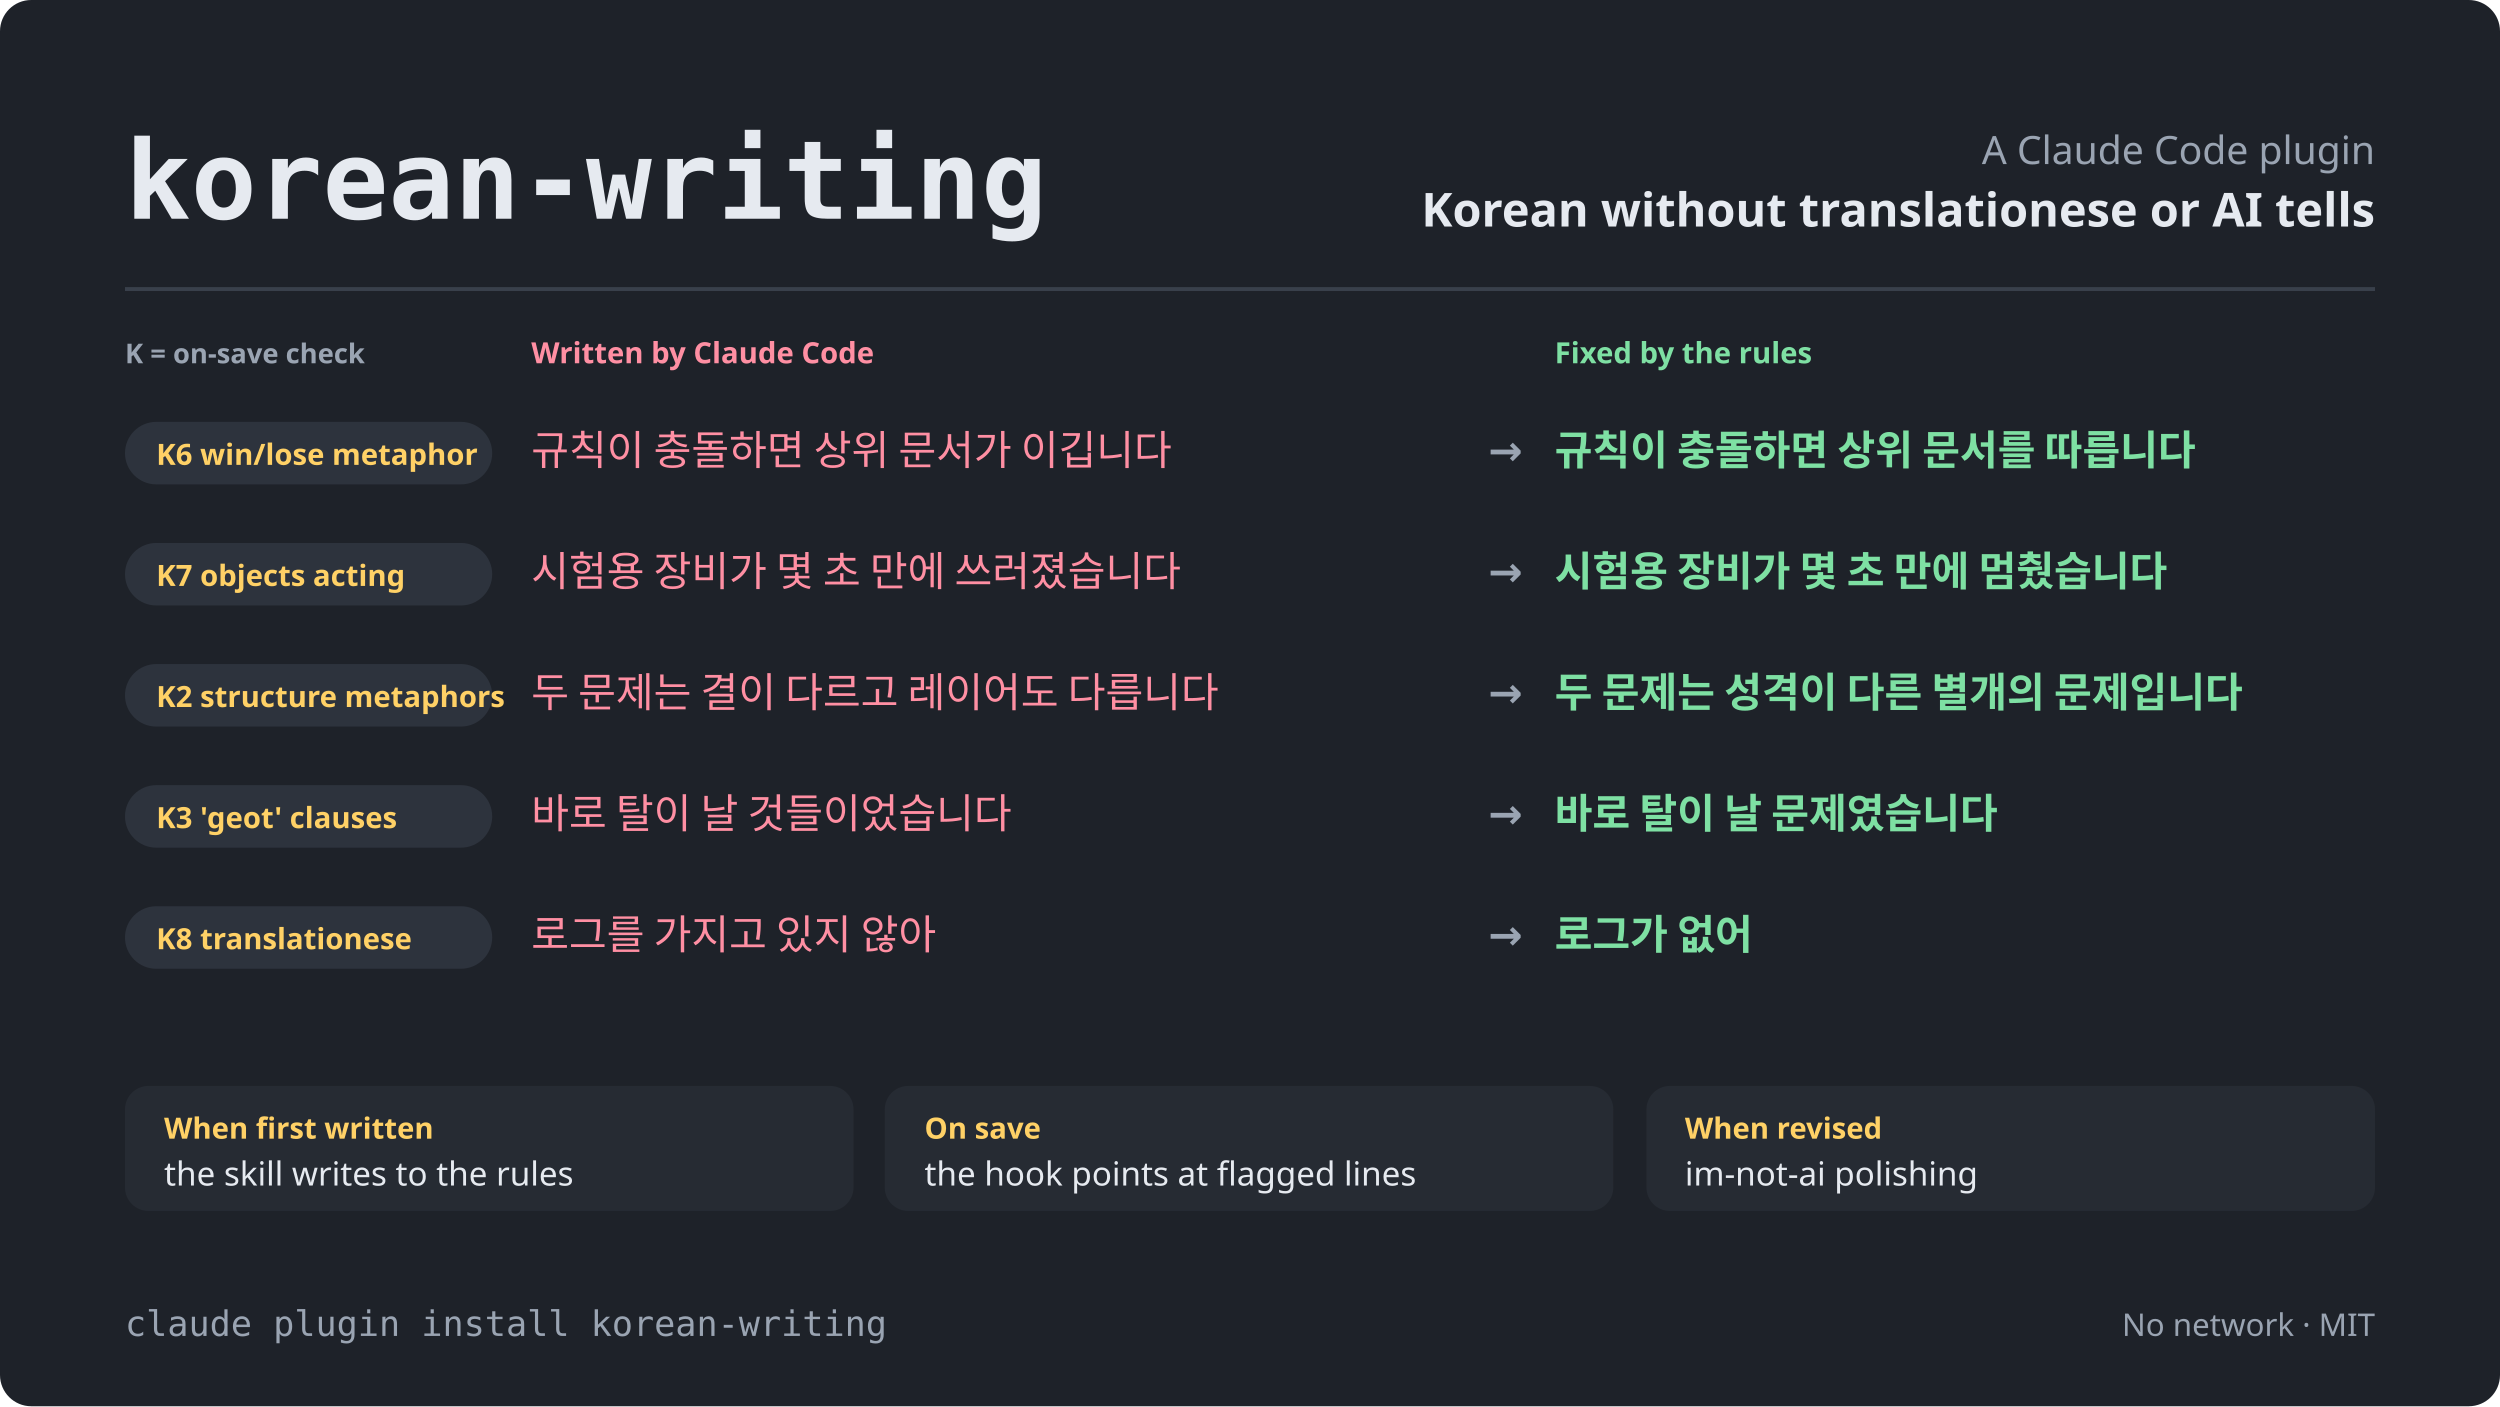
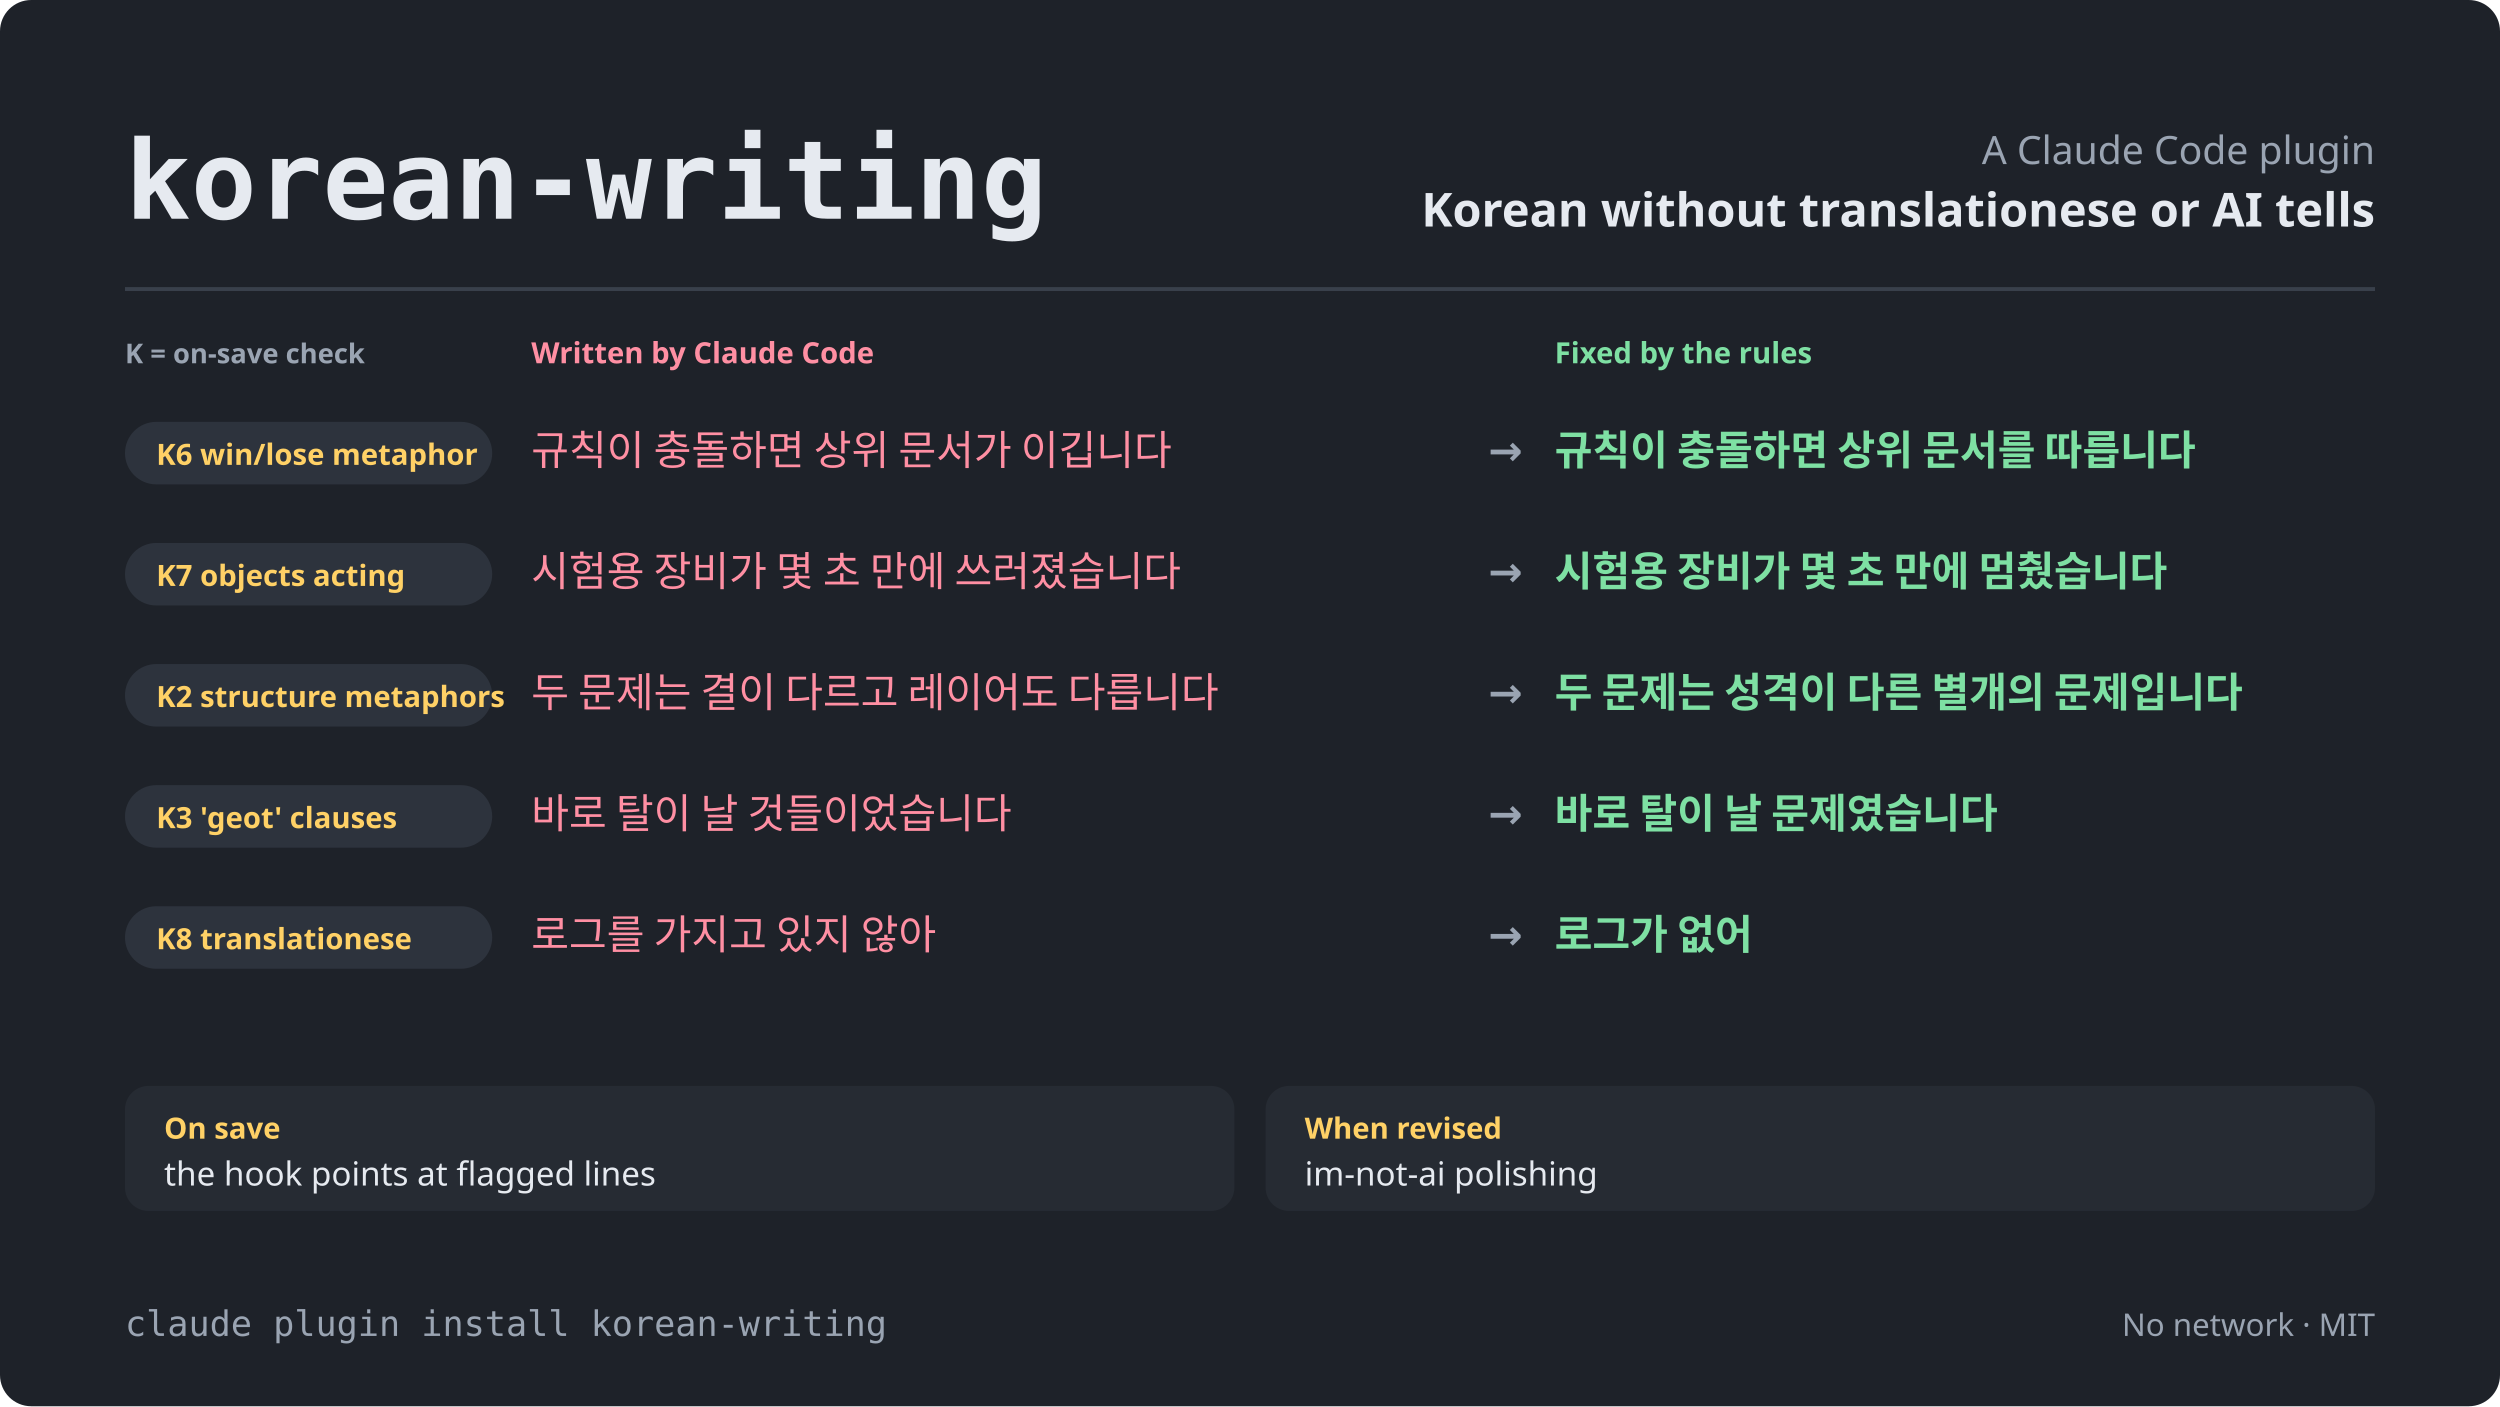
<svg xmlns="http://www.w3.org/2000/svg" width="1280" height="720" viewBox="0 0 1280 720">
  <rect width="1280" height="720" rx="16" fill="#1e2229" />
  <text x="64" y="112" font-family="'SF Mono', Menlo, Consolas, monospace" font-size="56" font-weight="700" fill="#e6eaf0" text-anchor="start">korean-writing</text>
  <text x="1216" y="84" font-family="'Apple SD Gothic Neo', 'Noto Sans KR', 'Malgun Gothic', sans-serif" font-size="20" font-weight="400" fill="#9aa4b2" text-anchor="end">A Claude Code plugin</text>
  <text x="1216" y="116" font-family="'Apple SD Gothic Neo', 'Noto Sans KR', 'Malgun Gothic', sans-serif" font-size="24" font-weight="700" fill="#e6eaf0" text-anchor="end">Korean without translationese or AI tells</text>
  <line x1="64" y1="148" x2="1216" y2="148" stroke="#39404b" stroke-width="2" />
  <text x="64" y="186" font-family="'Apple SD Gothic Neo', 'Noto Sans KR', 'Malgun Gothic', sans-serif" font-size="14" font-weight="700" fill="#9aa4b2" text-anchor="start">K = on-save check</text>
  <text x="272" y="186" font-family="'Apple SD Gothic Neo', 'Noto Sans KR', 'Malgun Gothic', sans-serif" font-size="15" font-weight="700" fill="#ff8fa3" text-anchor="start">Written by Claude Code</text>
  <text x="796" y="186" font-family="'Apple SD Gothic Neo', 'Noto Sans KR', 'Malgun Gothic', sans-serif" font-size="15" font-weight="700" fill="#7ee0a3" text-anchor="start">Fixed by the rules</text>
  <rect x="64" y="216" width="188" height="32" rx="16" fill="#2d333d" />
  <text x="80" y="238" font-family="'Apple SD Gothic Neo', 'Noto Sans KR', 'Malgun Gothic', sans-serif" font-size="15" font-weight="700" fill="#ffd166" text-anchor="start">K6 win/lose metaphor</text>
  <text x="272" y="238" font-family="'Apple SD Gothic Neo', 'Noto Sans KR', 'Malgun Gothic', sans-serif" font-size="21" font-weight="400" fill="#ff8fa3" text-anchor="start">규칙이 충돌하면 상위 문서가 이깁니다</text>
  <text x="762" y="238" font-family="'Apple SD Gothic Neo', 'Noto Sans KR', 'Malgun Gothic', sans-serif" font-size="21" font-weight="700" fill="#9aa4b2" text-anchor="start">→</text>
  <text x="796" y="238" font-family="'Apple SD Gothic Neo', 'Noto Sans KR', 'Malgun Gothic', sans-serif" font-size="21" font-weight="700" fill="#7ee0a3" text-anchor="start">규칙이 충돌하면 상위 문서를 따릅니다</text>
  <rect x="64" y="278" width="188" height="32" rx="16" fill="#2d333d" />
  <text x="80" y="300" font-family="'Apple SD Gothic Neo', 'Noto Sans KR', 'Malgun Gothic', sans-serif" font-size="15" font-weight="700" fill="#ffd166" text-anchor="start">K7 objects acting</text>
  <text x="272" y="300" font-family="'Apple SD Gothic Neo', 'Noto Sans KR', 'Malgun Gothic', sans-serif" font-size="21" font-weight="400" fill="#ff8fa3" text-anchor="start">시험용 장비가 몇 초 만에 쓰러졌습니다</text>
  <text x="762" y="300" font-family="'Apple SD Gothic Neo', 'Noto Sans KR', 'Malgun Gothic', sans-serif" font-size="21" font-weight="700" fill="#9aa4b2" text-anchor="start">→</text>
  <text x="796" y="300" font-family="'Apple SD Gothic Neo', 'Noto Sans KR', 'Malgun Gothic', sans-serif" font-size="21" font-weight="700" fill="#7ee0a3" text-anchor="start">시험용 장비가 몇 초 만에 멈췄습니다</text>
  <rect x="64" y="340" width="188" height="32" rx="16" fill="#2d333d" />
  <text x="80" y="362" font-family="'Apple SD Gothic Neo', 'Noto Sans KR', 'Malgun Gothic', sans-serif" font-size="15" font-weight="700" fill="#ffd166" text-anchor="start">K2 structure metaphors</text>
  <text x="272" y="362" font-family="'Apple SD Gothic Neo', 'Noto Sans KR', 'Malgun Gothic', sans-serif" font-size="21" font-weight="400" fill="#ff8fa3" text-anchor="start">두 문제는 결이 다르고 레이어도 다릅니다</text>
  <text x="762" y="362" font-family="'Apple SD Gothic Neo', 'Noto Sans KR', 'Malgun Gothic', sans-serif" font-size="21" font-weight="700" fill="#9aa4b2" text-anchor="start">→</text>
  <text x="796" y="362" font-family="'Apple SD Gothic Neo', 'Noto Sans KR', 'Malgun Gothic', sans-serif" font-size="21" font-weight="700" fill="#7ee0a3" text-anchor="start">두 문제는 성격이 다른 별개의 문제입니다</text>
  <rect x="64" y="402" width="188" height="32" rx="16" fill="#2d333d" />
  <text x="80" y="424" font-family="'Apple SD Gothic Neo', 'Noto Sans KR', 'Malgun Gothic', sans-serif" font-size="15" font-weight="700" fill="#ffd166" text-anchor="start">K3 'geot' clauses</text>
  <text x="272" y="424" font-family="'Apple SD Gothic Neo', 'Noto Sans KR', 'Malgun Gothic', sans-serif" font-size="21" font-weight="400" fill="#ff8fa3" text-anchor="start">바로 탈이 날 것들이었습니다</text>
  <text x="762" y="424" font-family="'Apple SD Gothic Neo', 'Noto Sans KR', 'Malgun Gothic', sans-serif" font-size="21" font-weight="700" fill="#9aa4b2" text-anchor="start">→</text>
  <text x="796" y="424" font-family="'Apple SD Gothic Neo', 'Noto Sans KR', 'Malgun Gothic', sans-serif" font-size="21" font-weight="700" fill="#7ee0a3" text-anchor="start">바로 탈이 날 문제였습니다</text>
  <rect x="64" y="464" width="188" height="32" rx="16" fill="#2d333d" />
  <text x="80" y="486" font-family="'Apple SD Gothic Neo', 'Noto Sans KR', 'Malgun Gothic', sans-serif" font-size="15" font-weight="700" fill="#ffd166" text-anchor="start">K8 translationese</text>
  <text x="272" y="486" font-family="'Apple SD Gothic Neo', 'Noto Sans KR', 'Malgun Gothic', sans-serif" font-size="21" font-weight="400" fill="#ff8fa3" text-anchor="start">로그를 가지고 있지 않아</text>
  <text x="762" y="486" font-family="'Apple SD Gothic Neo', 'Noto Sans KR', 'Malgun Gothic', sans-serif" font-size="21" font-weight="700" fill="#9aa4b2" text-anchor="start">→</text>
  <text x="796" y="486" font-family="'Apple SD Gothic Neo', 'Noto Sans KR', 'Malgun Gothic', sans-serif" font-size="21" font-weight="700" fill="#7ee0a3" text-anchor="start">로그가 없어</text>
-   <rect x="64" y="556" width="373" height="64" rx="12" fill="#262b33" />
-   <text x="84.0" y="583" font-family="'Apple SD Gothic Neo', 'Noto Sans KR', 'Malgun Gothic', sans-serif" font-size="15" font-weight="700" fill="#ffd166" text-anchor="start">When first written</text>
-   <text x="84.0" y="607" font-family="'Apple SD Gothic Neo', 'Noto Sans KR', 'Malgun Gothic', sans-serif" font-size="17" font-weight="400" fill="#e6eaf0" text-anchor="start">the skill writes to the rules</text>
-   <rect x="453" y="556" width="373" height="64" rx="12" fill="#262b33" />
-   <text x="473.333" y="583" font-family="'Apple SD Gothic Neo', 'Noto Sans KR', 'Malgun Gothic', sans-serif" font-size="15" font-weight="700" fill="#ffd166" text-anchor="start">On save</text>
-   <text x="473.333" y="607" font-family="'Apple SD Gothic Neo', 'Noto Sans KR', 'Malgun Gothic', sans-serif" font-size="17" font-weight="400" fill="#e6eaf0" text-anchor="start">the hook points at flagged lines</text>
-   <rect x="843" y="556" width="373" height="64" rx="12" fill="#262b33" />
-   <text x="862.667" y="583" font-family="'Apple SD Gothic Neo', 'Noto Sans KR', 'Malgun Gothic', sans-serif" font-size="15" font-weight="700" fill="#ffd166" text-anchor="start">When revised</text>
-   <text x="862.667" y="607" font-family="'Apple SD Gothic Neo', 'Noto Sans KR', 'Malgun Gothic', sans-serif" font-size="17" font-weight="400" fill="#e6eaf0" text-anchor="start">im-not-ai polishing</text>
+   <rect x="64" y="556" width="568" height="64" rx="12" fill="#262b33" />
+   <text x="84.0" y="583" font-family="'Apple SD Gothic Neo', 'Noto Sans KR', 'Malgun Gothic', sans-serif" font-size="15" font-weight="700" fill="#ffd166" text-anchor="start">On save</text>
+   <text x="84.0" y="607" font-family="'Apple SD Gothic Neo', 'Noto Sans KR', 'Malgun Gothic', sans-serif" font-size="17" font-weight="400" fill="#e6eaf0" text-anchor="start">the hook points at flagged lines</text>
+   <rect x="648" y="556" width="568" height="64" rx="12" fill="#262b33" />
+   <text x="668.0" y="583" font-family="'Apple SD Gothic Neo', 'Noto Sans KR', 'Malgun Gothic', sans-serif" font-size="15" font-weight="700" fill="#ffd166" text-anchor="start">When revised</text>
+   <text x="668.0" y="607" font-family="'Apple SD Gothic Neo', 'Noto Sans KR', 'Malgun Gothic', sans-serif" font-size="17" font-weight="400" fill="#e6eaf0" text-anchor="start">im-not-ai polishing</text>
  <text x="64" y="684" font-family="'SF Mono', Menlo, Consolas, monospace" font-size="18" font-weight="400" fill="#9aa4b2" text-anchor="start">claude plugin install korean-writing</text>
  <text x="1216" y="684" font-family="'Apple SD Gothic Neo', 'Noto Sans KR', 'Malgun Gothic', sans-serif" font-size="16" font-weight="400" fill="#9aa4b2" text-anchor="end">No network · MIT</text>
</svg>
